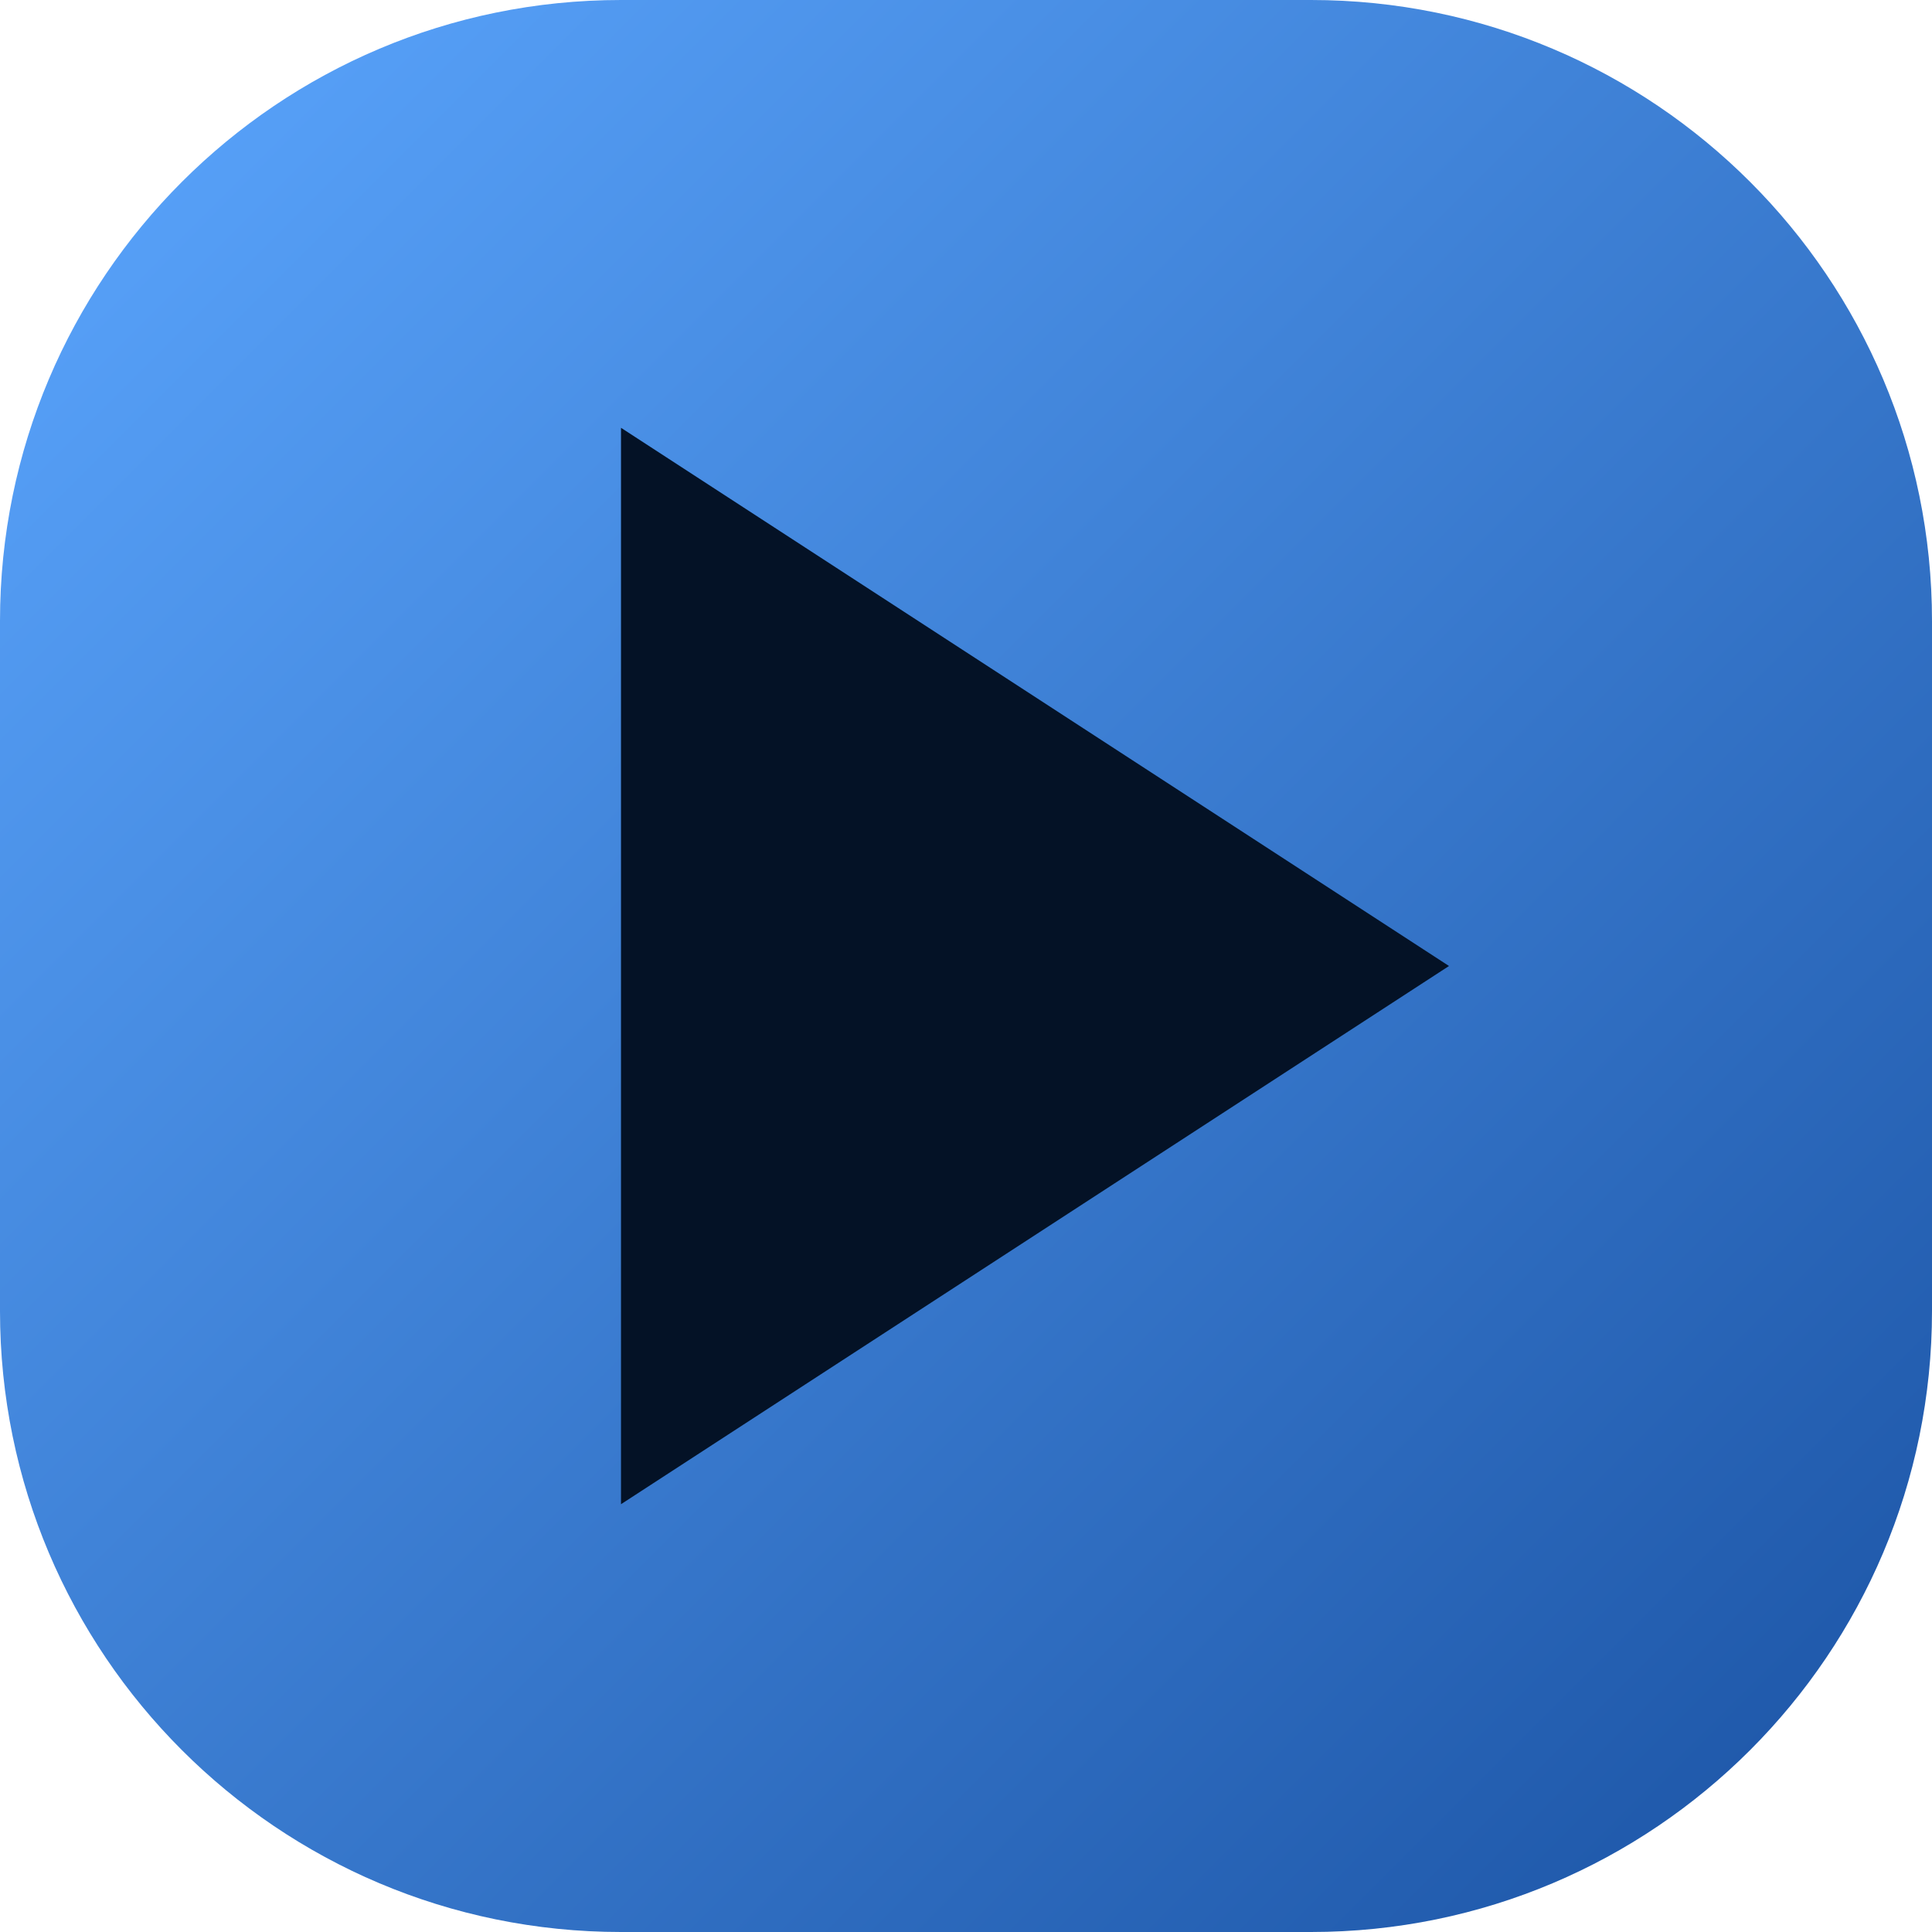
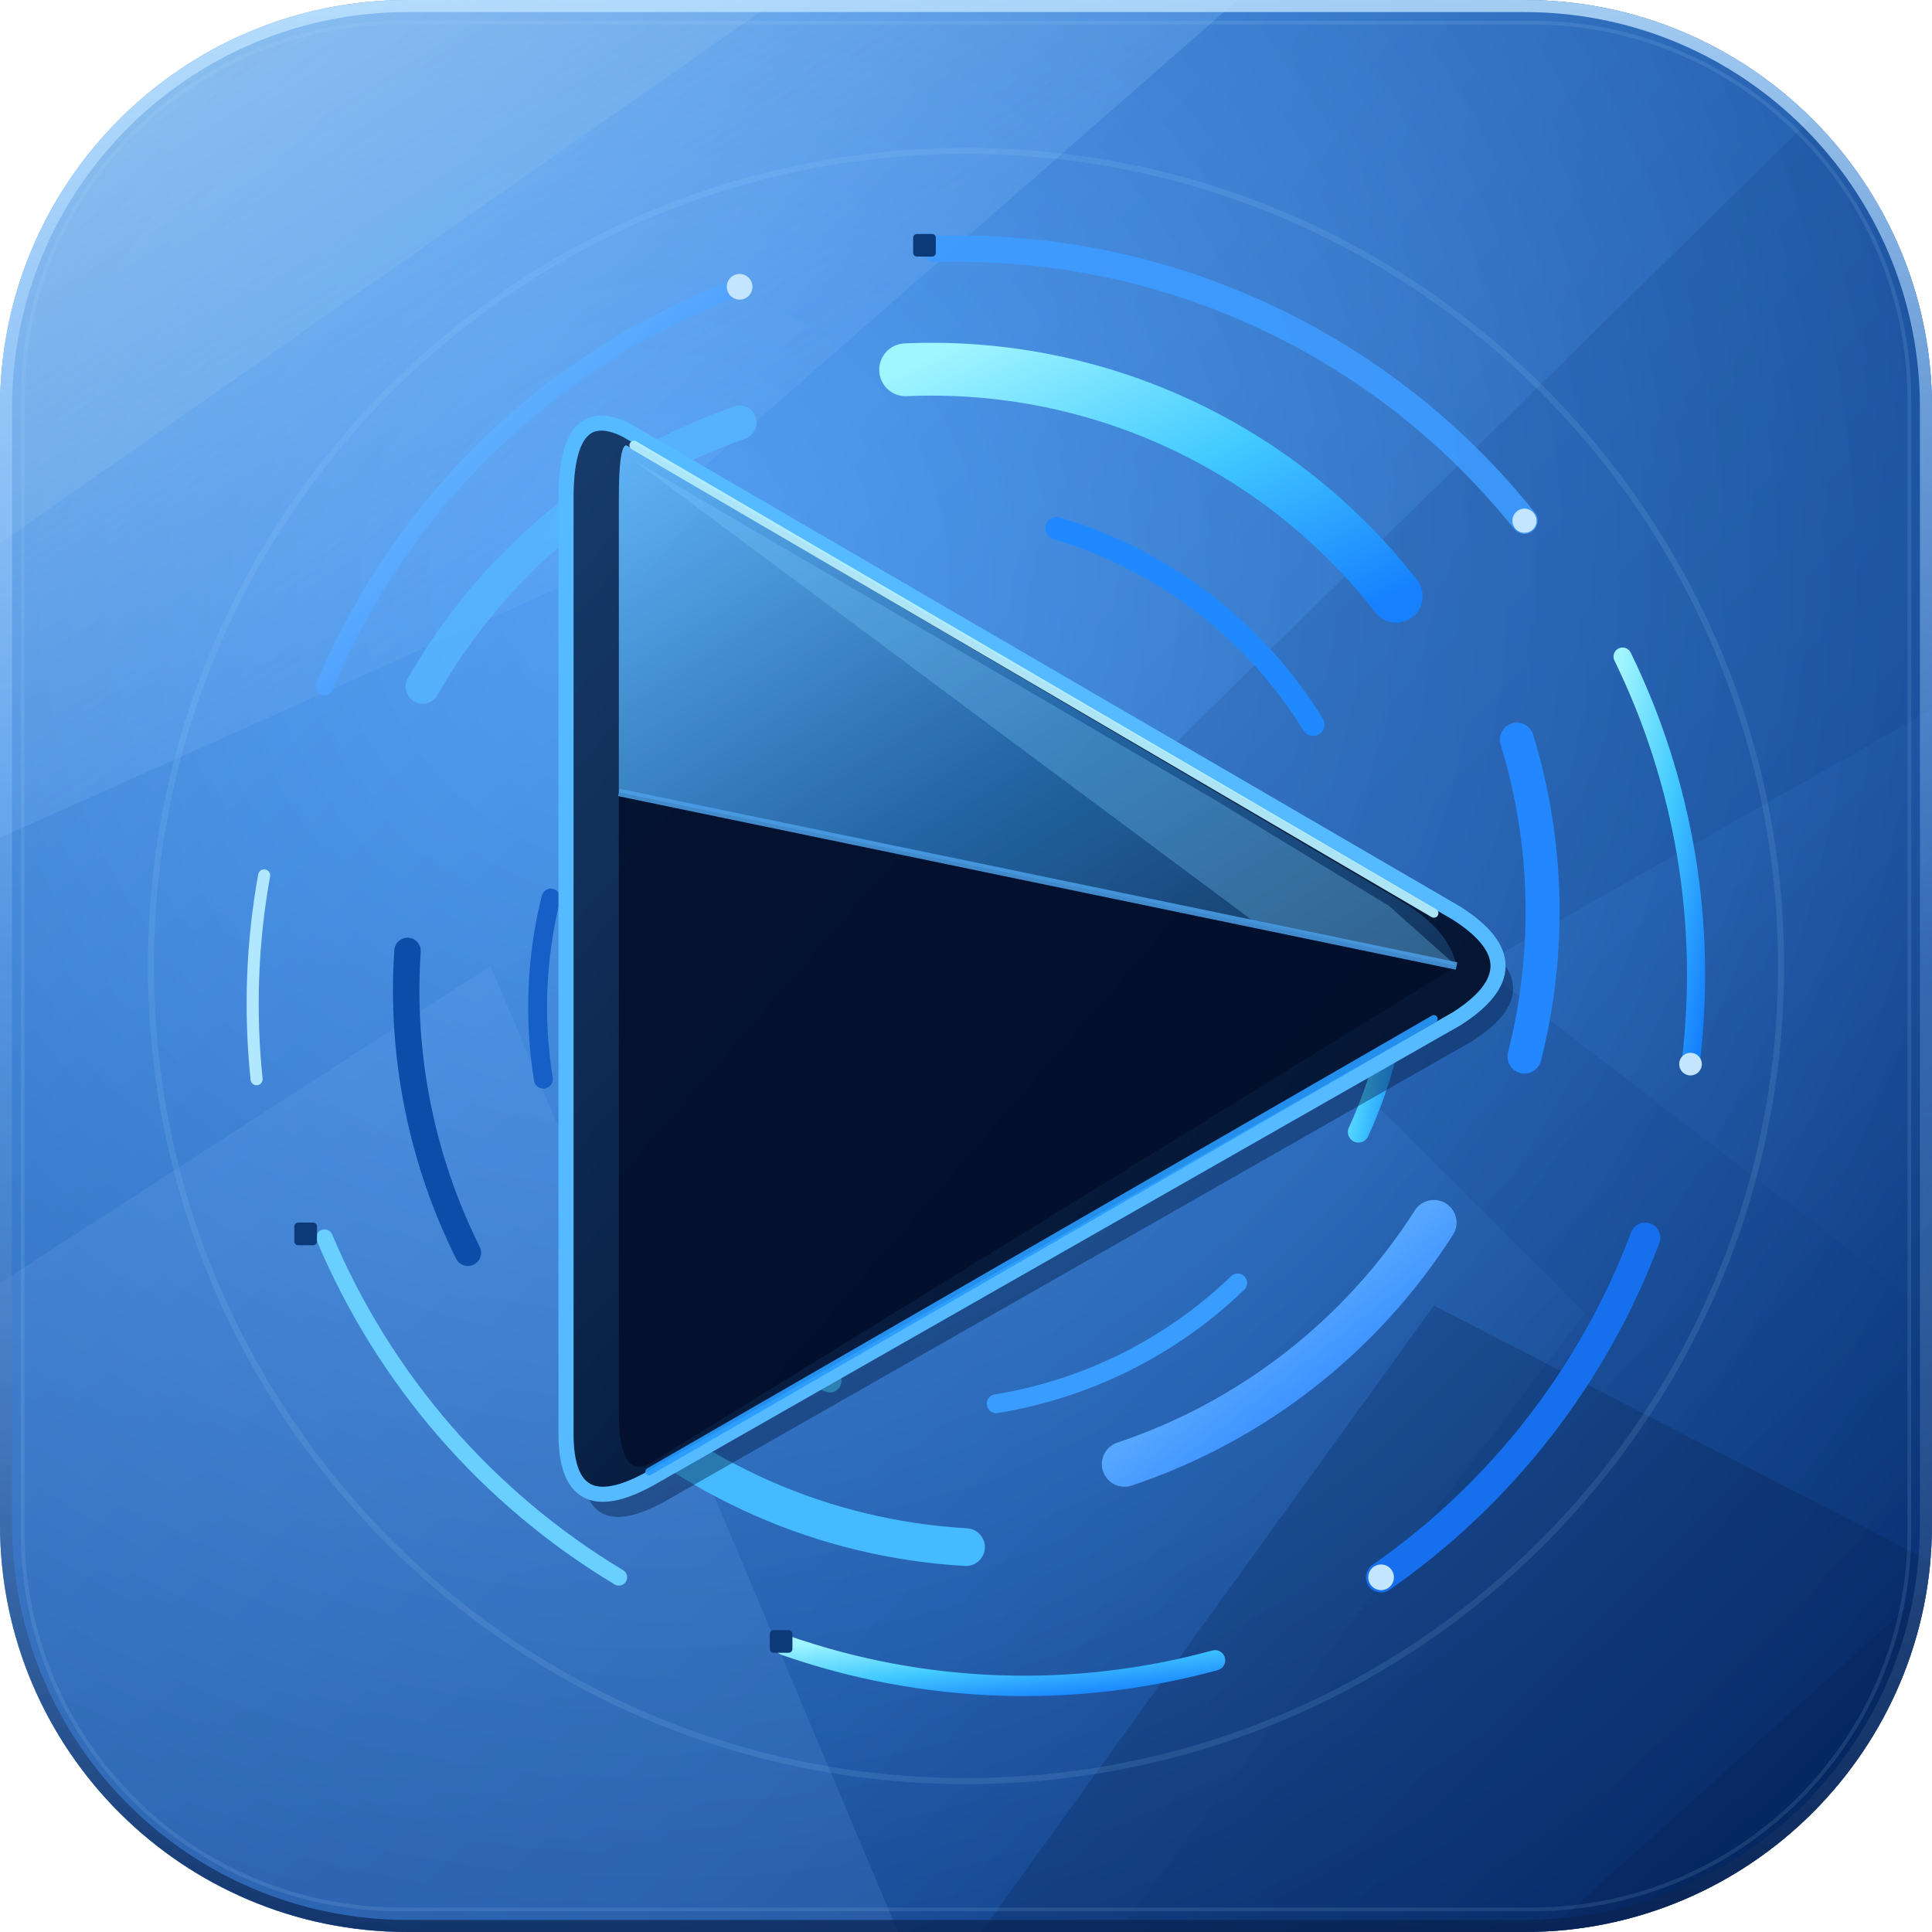
- <svg xmlns="http://www.w3.org/2000/svg" viewBox="0 0 28 28" width="28" height="28">
+ <svg xmlns="http://www.w3.org/2000/svg" width="256" height="256" viewBox="0 0 256 256">
  <defs>
-     <linearGradient id="g" x1="0" y1="0" x2="1" y2="1">
-       <stop offset="0" stop-color="#5ca7ff" />
-       <stop offset="1" stop-color="#1a52a3" />
+     <linearGradient id="bg" x1="0" y1="0" x2="1" y2="1">
+       <stop offset="0" stop-color="#72b9ff" />
+       <stop offset=".28" stop-color="#438ff0" />
+       <stop offset=".66" stop-color="#2468c5" />
+       <stop offset="1" stop-color="#062768" />
    </linearGradient>
+     <radialGradient id="glow" cx=".34" cy=".3" r=".85">
+       <stop offset="0" stop-color="#70bdff" stop-opacity=".4" />
+       <stop offset="1" stop-color="#00235f" stop-opacity=".5" />
+     </radialGradient>
+     <linearGradient id="facet" x1="0" y1="0" x2=".9" y2="1">
+       <stop offset="0" stop-color="#c0e4ff" stop-opacity=".55" />
+       <stop offset="1" stop-color="#3c8df0" stop-opacity="0" />
+     </linearGradient>
+     <linearGradient id="cyan" x1="0" y1="0" x2="1" y2="1">
+       <stop offset="0" stop-color="#a0f5ff" />
+       <stop offset=".5" stop-color="#43caff" />
+       <stop offset="1" stop-color="#1680ff" />
+     </linearGradient>
+     <linearGradient id="blueArc" x1="0" y1="0" x2="1" y2="1">
+       <stop offset="0" stop-color="#8bd5ff" />
+       <stop offset="1" stop-color="#1670ff" />
+     </linearGradient>
+     <linearGradient id="edge" x1="0" y1="0" x2="0" y2="1">
+       <stop offset="0" stop-color="#c1e4ff" stop-opacity=".8" />
+       <stop offset=".5" stop-color="#83bdff" stop-opacity=".25" />
+       <stop offset="1" stop-color="#071f4c" stop-opacity=".7" />
+     </linearGradient>
+     <linearGradient id="play" x1="0" y1="0" x2="1" y2="1">
+       <stop offset="0" stop-color="#173c6c" />
+       <stop offset=".55" stop-color="#071d40" />
+       <stop offset="1" stop-color="#020c22" />
+     </linearGradient>
+     <linearGradient id="playFacet" x1="0" y1="0" x2="1" y2="1">
+       <stop offset="0" stop-color="#65baff" />
+       <stop offset=".55" stop-color="#2468a9" />
+       <stop offset="1" stop-color="#12345c" />
+     </linearGradient>
+     <clipPath id="tileClip">
+       <rect width="256" height="256" rx="54" />
+     </clipPath>
  </defs>
-   <rect width="28" height="28" rx="9" fill="url(#g)" />
-   <path d="M9 6.2v15.6L21 14 9 6.2z" fill="#041226" />
+   <g clip-path="url(#tileClip)">
+     <rect width="256" height="256" fill="url(#bg)" />
+     <rect width="256" height="256" fill="url(#glow)" />
+     <path d="M0 0H164L76 77 0 111Z" fill="url(#facet)" />
+     <path d="M256 0V94L196 128 256 174V256H148L210 174 145 109Z" fill="#0b3b83" opacity=".17" />
+     <path d="M0 170 65 128 119 256H0Z" fill="#80bdff" opacity=".13" />
+     <path d="M256 207 190 173 130 256H256Z" fill="#071e4d" opacity=".25" />
+     <path d="M0 0 103 0 0 72Z" fill="#d5efff" opacity=".08" />
+     <path d="M256 256H205L256 210Z" fill="#031d50" opacity=".24" />
+     <circle cx="128" cy="128" r="108" fill="none" stroke="#a5ddff" stroke-width=".8" opacity=".12" />
+     <g fill="none" stroke-linecap="round">
+       <path d="M43 91 A96 96 0 0 1 98 38" stroke="url(#blueArc)" stroke-width="2.3" />
+       <path d="M124 33 A96 96 0 0 1 202 69" stroke="#3d9bff" stroke-width="3.5" opacity=".9" />
+       <path d="M215 87 A96 96 0 0 1 224 141" stroke="url(#cyan)" stroke-width="2.4" />
+       <path d="M218 164 A96 96 0 0 1 183 209" stroke="#1670ee" stroke-width="4" />
+       <path d="M161 220 A96 96 0 0 1 104 218" stroke="url(#cyan)" stroke-width="2.7" />
+       <path d="M82 209 A96 96 0 0 1 43 164" stroke="#68cfff" stroke-width="2.2" />
+       <path d="M34 143 A96 96 0 0 1 35 116" stroke="#b2e8ff" stroke-width="1.6" />
+     </g>
+     <g fill="none" stroke-linecap="round">
+       <path d="M56 91 A78 78 0 0 1 98 56" stroke="#56b7ff" stroke-width="4.5" opacity=".8" />
+       <path d="M120 49 A78 78 0 0 1 185 79" stroke="url(#cyan)" stroke-width="7" />
+       <path d="M201 98 A78 78 0 0 1 202 140" stroke="#2387ff" stroke-width="4.5" />
+       <path d="M190 162 A78 78 0 0 1 149 194" stroke="url(#blueArc)" stroke-width="6" />
+       <path d="M128 205 A78 78 0 0 1 78 183" stroke="#46baff" stroke-width="5" />
+       <path d="M62 166 A78 78 0 0 1 54 126" stroke="#0b4da9" stroke-width="3.5" />
+     </g>
+     <g fill="none" stroke-linecap="round">
+       <path d="M79 88 A60 60 0 0 1 103 74" stroke="#73caff" stroke-width="2.2" opacity=".8" />
+       <path d="M140 70 A60 60 0 0 1 174 96" stroke="#2189ff" stroke-width="3" />
+       <path d="M185 117 A60 60 0 0 1 180 150" stroke="url(#cyan)" stroke-width="2.8" />
+       <path d="M164 170 A60 60 0 0 1 132 186" stroke="#399cff" stroke-width="2.5" />
+       <path d="M110 183 A60 60 0 0 1 84 164" stroke="#4bcaff" stroke-width="3" />
+       <path d="M72 143 A60 60 0 0 1 73 119" stroke="#155fc7" stroke-width="2.5" />
+     </g>
+     <g fill="#c4e5ff">
+       <circle cx="98" cy="38" r="1.7" />
+       <circle cx="202" cy="69" r="1.6" />
+       <circle cx="224" cy="141" r="1.5" />
+       <circle cx="183" cy="209" r="1.7" />
+     </g>
+     <g fill="#0c3978">
+       <rect x="39" y="162" width="3" height="3" rx=".5" />
+       <rect x="102" y="216" width="3" height="3" rx=".5" />
+       <rect x="121" y="31" width="3" height="3" rx=".5" />
+     </g>
+     <path d="M83 57 Q75 53 75 66 V190 Q75 202 86 196 L193 135 Q204 128 193 121Z" fill="#00143a" opacity=".4" transform="translate(2 3)" />
+     <path d="M83 57 Q75 53 75 66 V190 Q75 202 86 196 L193 135 Q204 128 193 121Z" fill="url(#play)" stroke="#55baff" stroke-width="2" stroke-linejoin="round" />
+     <path d="M83 59 L185 119 Q192 123 193 128 L82 105 V66 Q82 59 83 59Z" fill="url(#playFacet)" opacity=".95" />
+     <path d="M84 61 L161 106 184 120 193 128 166 122Z" fill="#7acbff" opacity=".3" />
+     <path d="M82 105 193 128 86 194 Q82 196 82 187Z" fill="#020f2b" opacity=".88" />
+     <path d="M82 105 193 128" fill="none" stroke="#4c9fe8" stroke-width="1" stroke-opacity=".85" />
+     <path d="M84 59 190 121" fill="none" stroke="#b4eeff" stroke-width="1.2" stroke-linecap="round" opacity=".95" />
+     <path d="M190 135 86 195" fill="none" stroke="#279bff" stroke-width="1" stroke-linecap="round" opacity=".9" />
+     <rect x=".8" y=".8" width="254.4" height="254.4" rx="53.2" fill="none" stroke="url(#edge)" stroke-width="1.6" />
+     <rect x="3" y="3" width="250" height="250" rx="50" fill="none" stroke="#b6dcff" stroke-opacity=".12" stroke-width=".5" />
+   </g>
</svg>
